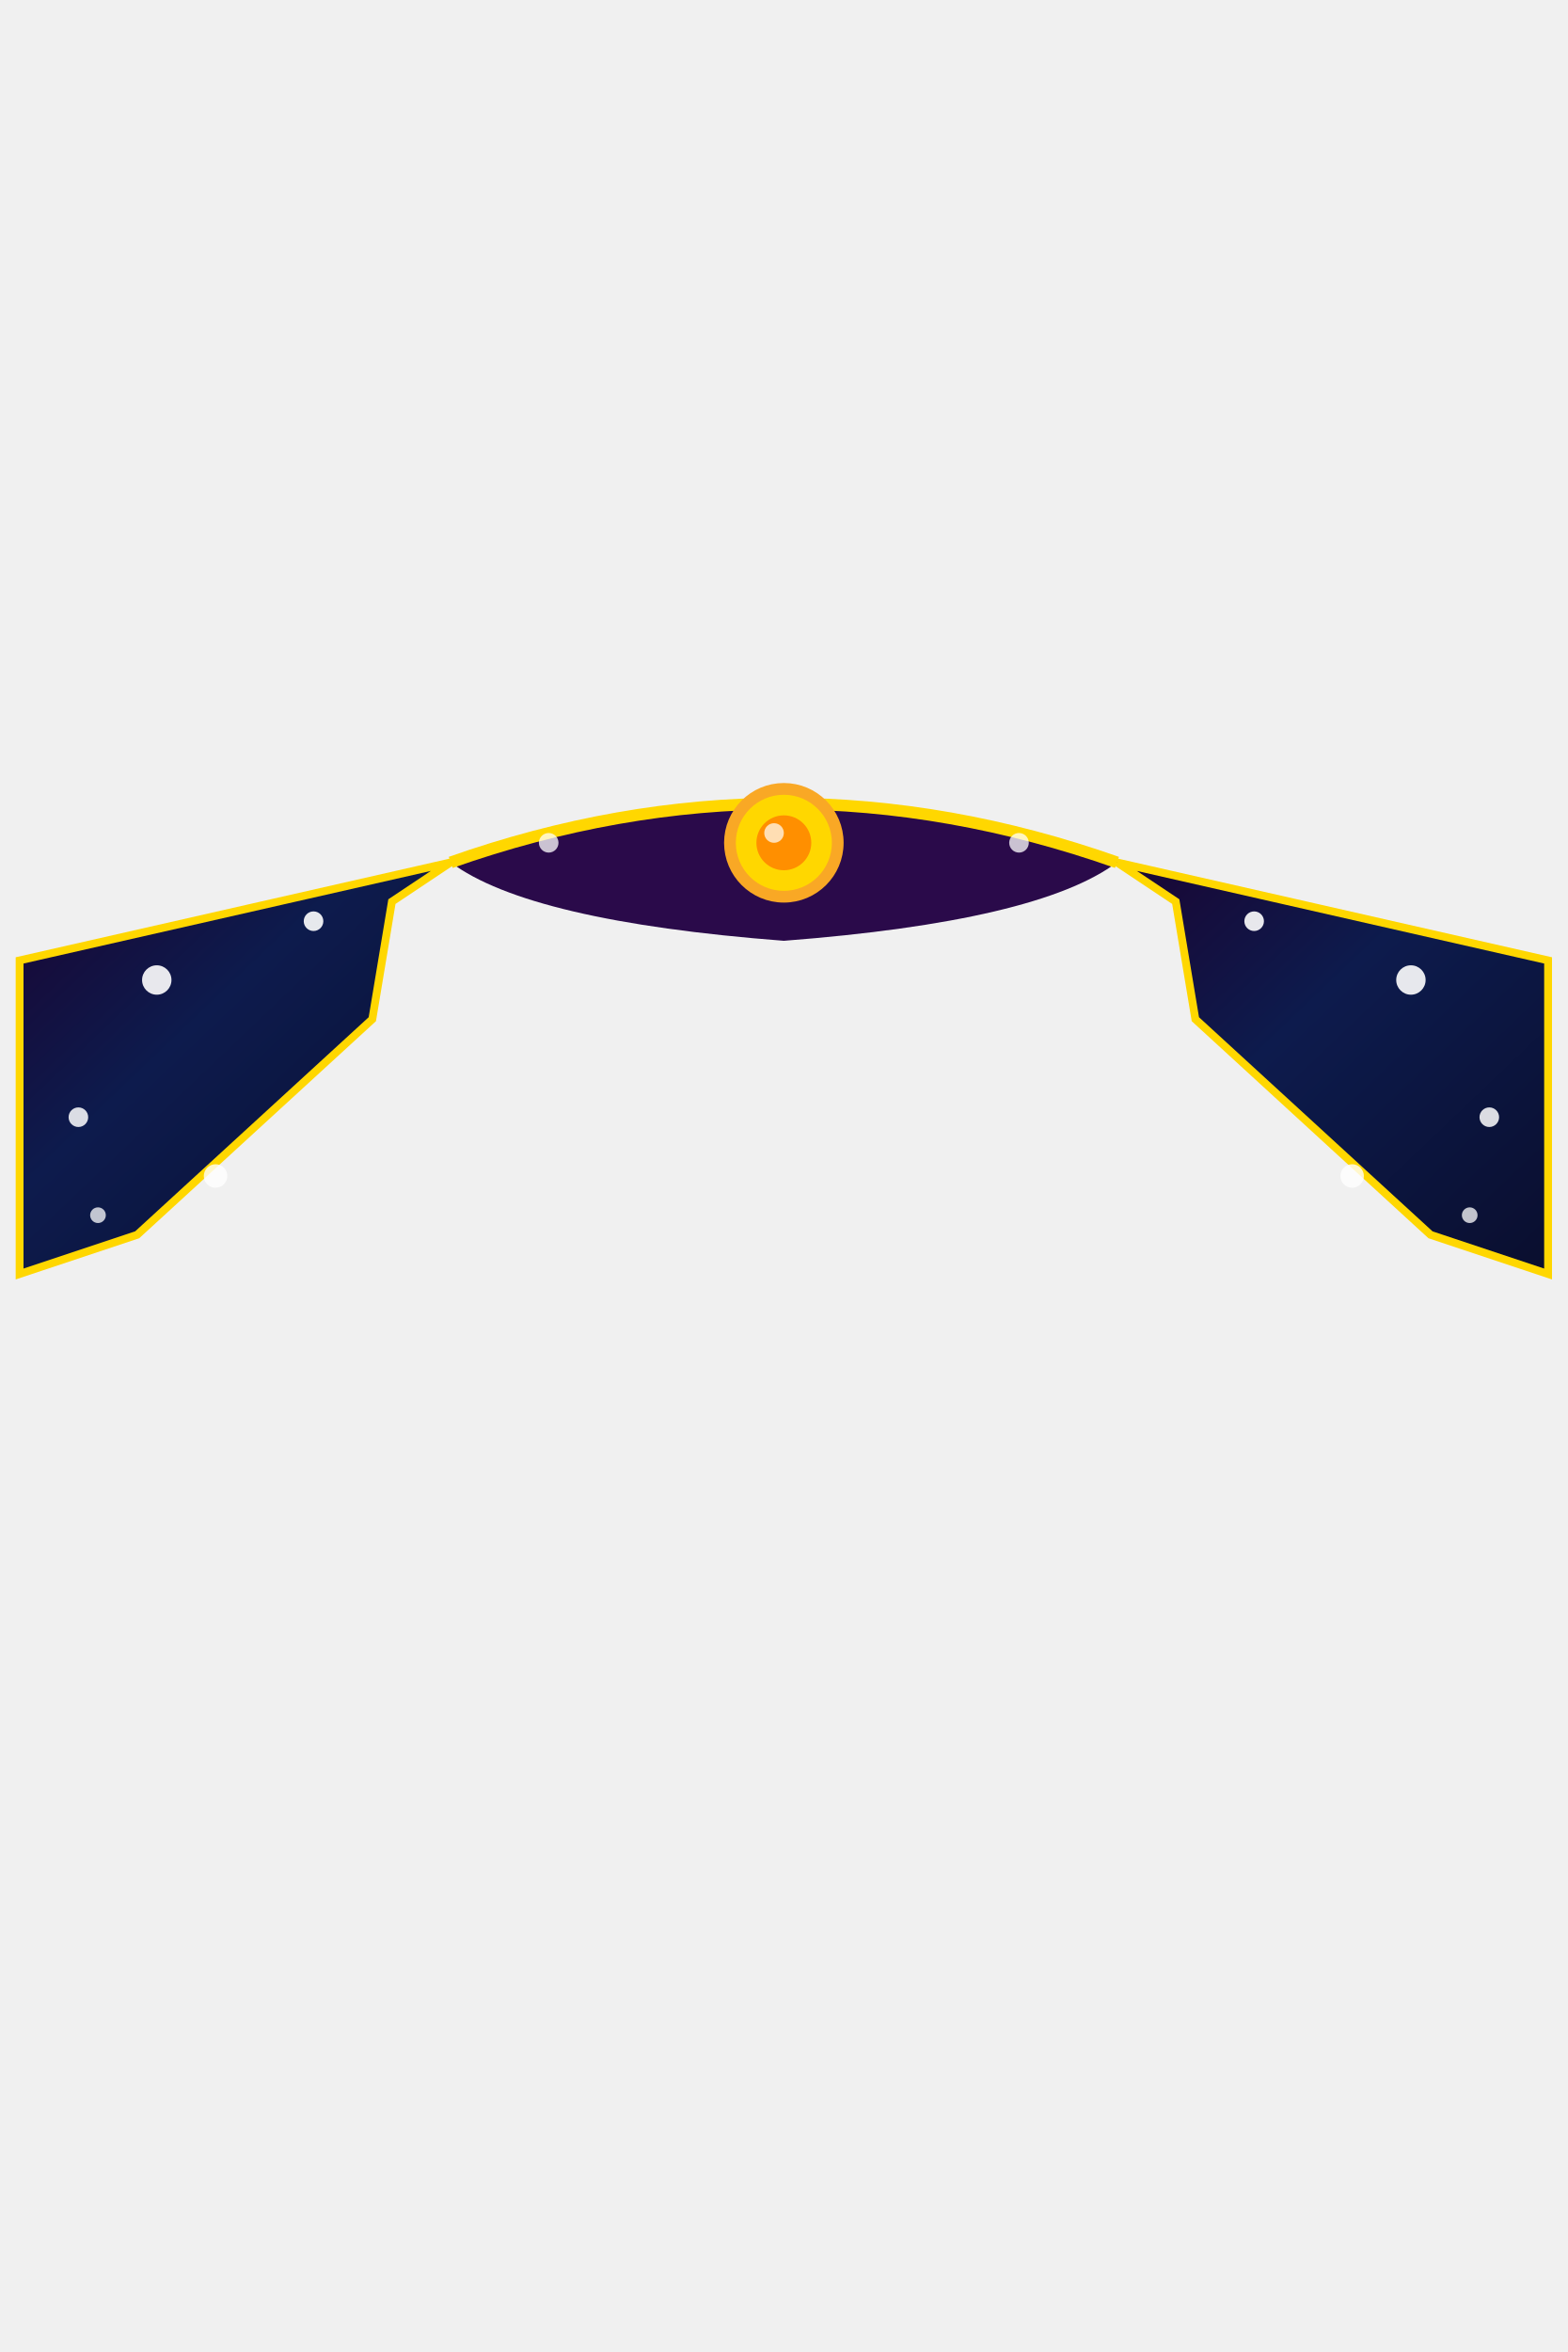
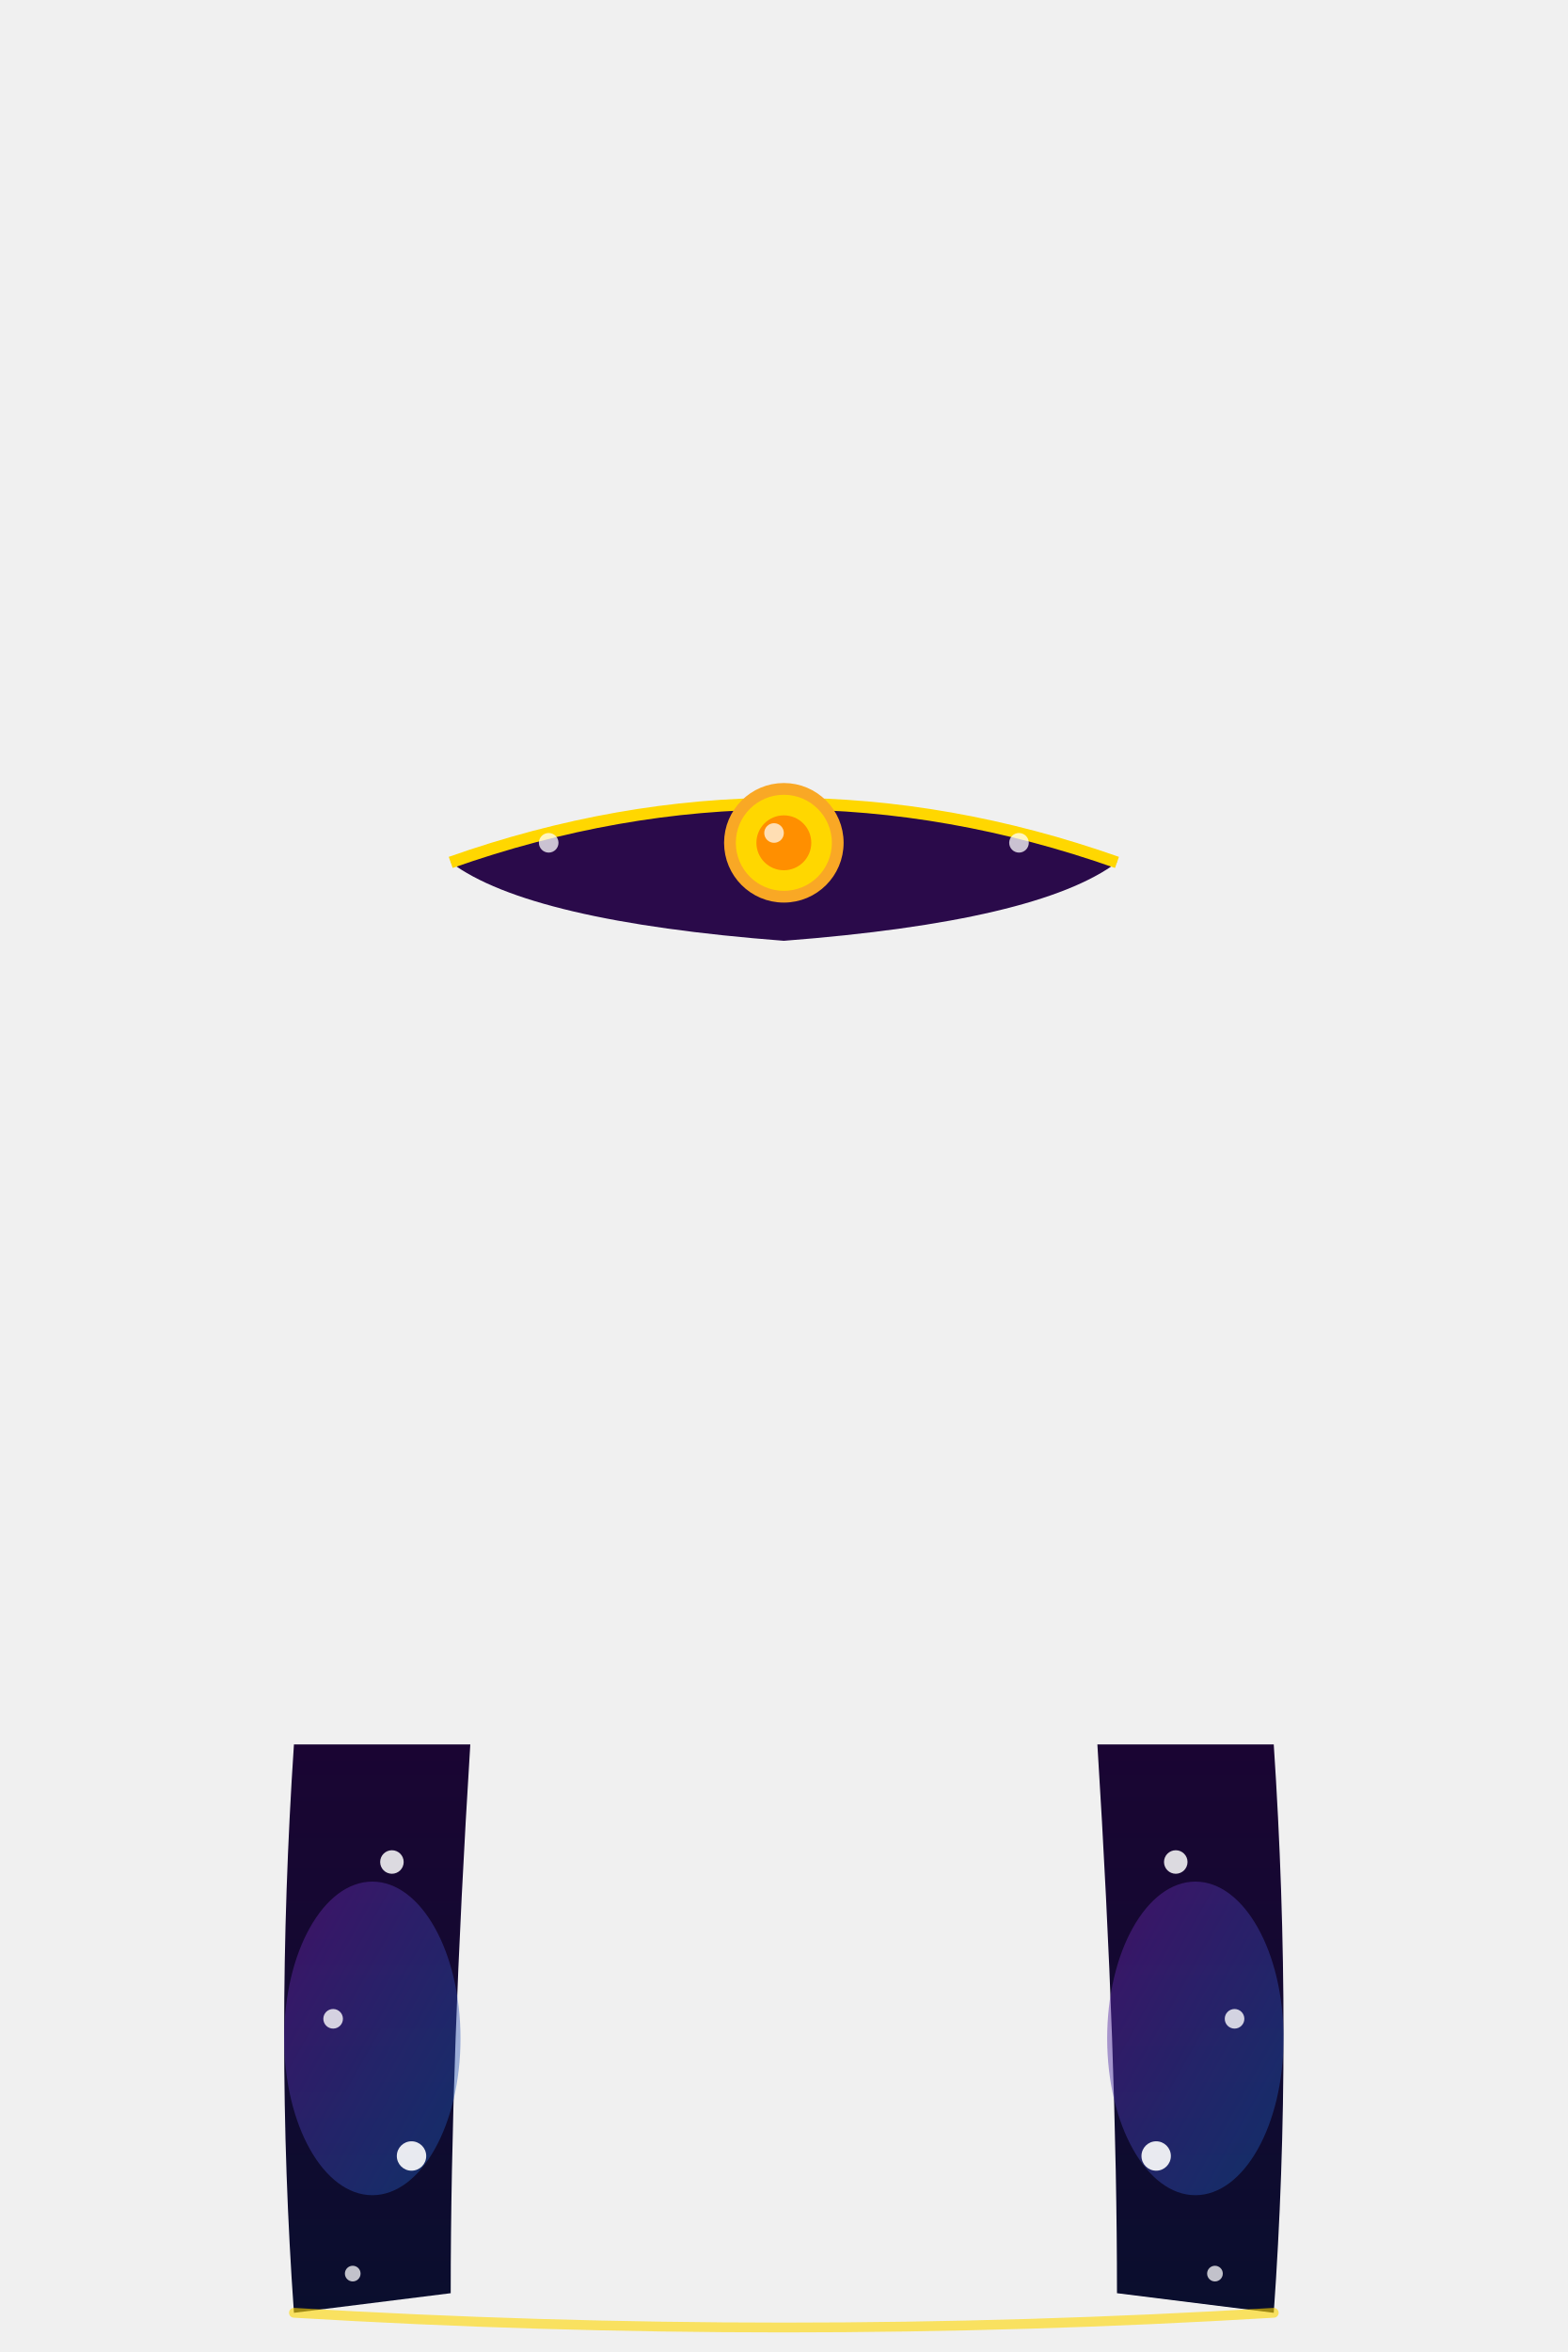
<svg xmlns="http://www.w3.org/2000/svg" viewBox="0 0 160 240">
  <defs>
-     <linearGradient id="gx-main" x1="0%" y1="0%" x2="100%" y2="100%">
+     <linearGradient id="gx-tail" x1="0%" y1="0%" x2="0%" y2="100%">
      <stop offset="0%" stop-color="#1a0533" />
-       <stop offset="40%" stop-color="#0d1b4d" />
      <stop offset="100%" stop-color="#0a0e2e" />
    </linearGradient>
+     <linearGradient id="gx-nebula" x1="0%" y1="0%" x2="100%" y2="100%">
+       <stop offset="0%" stop-color="#6a1b9a" stop-opacity="0.5" />
+       <stop offset="100%" stop-color="#1565c0" stop-opacity="0.4" />
+     </linearGradient>
  </defs>
-   <path d="M 46 88 L 2 98 L 2 130 L 14 126 L 38 104 L 40 92 Z" fill="url(#gx-main)" stroke="#ffd700" stroke-width="0.8" />
-   <circle cx="16" cy="100" r="1.5" fill="white" opacity="0.9" />
-   <circle cx="8" cy="114" r="1" fill="white" opacity="0.85" />
-   <circle cx="22" cy="120" r="1.2" fill="white" opacity="0.8" />
-   <circle cx="32" cy="94" r="1" fill="white" opacity="0.9" />
-   <circle cx="10" cy="124" r="0.8" fill="white" opacity="0.75" />
-   <path d="M 114 88 L 158 98 L 158 130 L 146 126 L 122 104 L 120 92 Z" fill="url(#gx-main)" stroke="#ffd700" stroke-width="0.8" />
-   <circle cx="144" cy="100" r="1.5" fill="white" opacity="0.9" />
-   <circle cx="152" cy="114" r="1" fill="white" opacity="0.85" />
-   <circle cx="138" cy="120" r="1.2" fill="white" opacity="0.8" />
-   <circle cx="128" cy="94" r="1" fill="white" opacity="0.9" />
-   <circle cx="150" cy="124" r="0.8" fill="white" opacity="0.75" />
+   <path d="M 48 178 Q 46 210 46 234 L 30 236 Q 28 208 30 178 Z" fill="url(#gx-tail)" />
+   <ellipse cx="38" cy="208" rx="9" ry="16" fill="url(#gx-nebula)" />
+   <circle cx="40" cy="190" r="1.2" fill="white" opacity="0.85" />
+   <circle cx="34" cy="206" r="1" fill="white" opacity="0.8" />
+   <circle cx="42" cy="220" r="1.5" fill="white" opacity="0.9" />
+   <circle cx="36" cy="232" r="0.8" fill="white" opacity="0.75" />
+   <path d="M 112 178 Q 114 210 114 234 L 130 236 Q 132 208 130 178 Z" fill="url(#gx-tail)" />
+   <ellipse cx="122" cy="208" rx="9" ry="16" fill="url(#gx-nebula)" />
+   <circle cx="120" cy="190" r="1.2" fill="white" opacity="0.85" />
+   <circle cx="126" cy="206" r="1" fill="white" opacity="0.8" />
+   <circle cx="118" cy="220" r="1.5" fill="white" opacity="0.9" />
+   <circle cx="124" cy="232" r="0.8" fill="white" opacity="0.75" />
+   <path d="M 30 236 Q 80 239 130 236" fill="none" stroke="#ffd700" stroke-width="1" stroke-linecap="round" opacity="0.6" />
  <path d="M 46 88 Q 80 76 114 88 Q 106 94 80 96 Q 54 94 46 88 Z" fill="#2a0a4a" />
  <path d="M 46 88 Q 80 76 114 88" fill="none" stroke="#ffd700" stroke-width="1.2" />
  <circle cx="56" cy="86" r="1" fill="white" opacity="0.75" />
  <circle cx="104" cy="86" r="1" fill="white" opacity="0.75" />
  <circle cx="80" cy="86" r="5.5" fill="#ffd700" stroke="#f9a825" stroke-width="1.2" />
  <circle cx="80" cy="86" r="2.8" fill="#ff8f00" />
  <circle cx="79" cy="85" r="1" fill="white" opacity="0.7" />
</svg>
